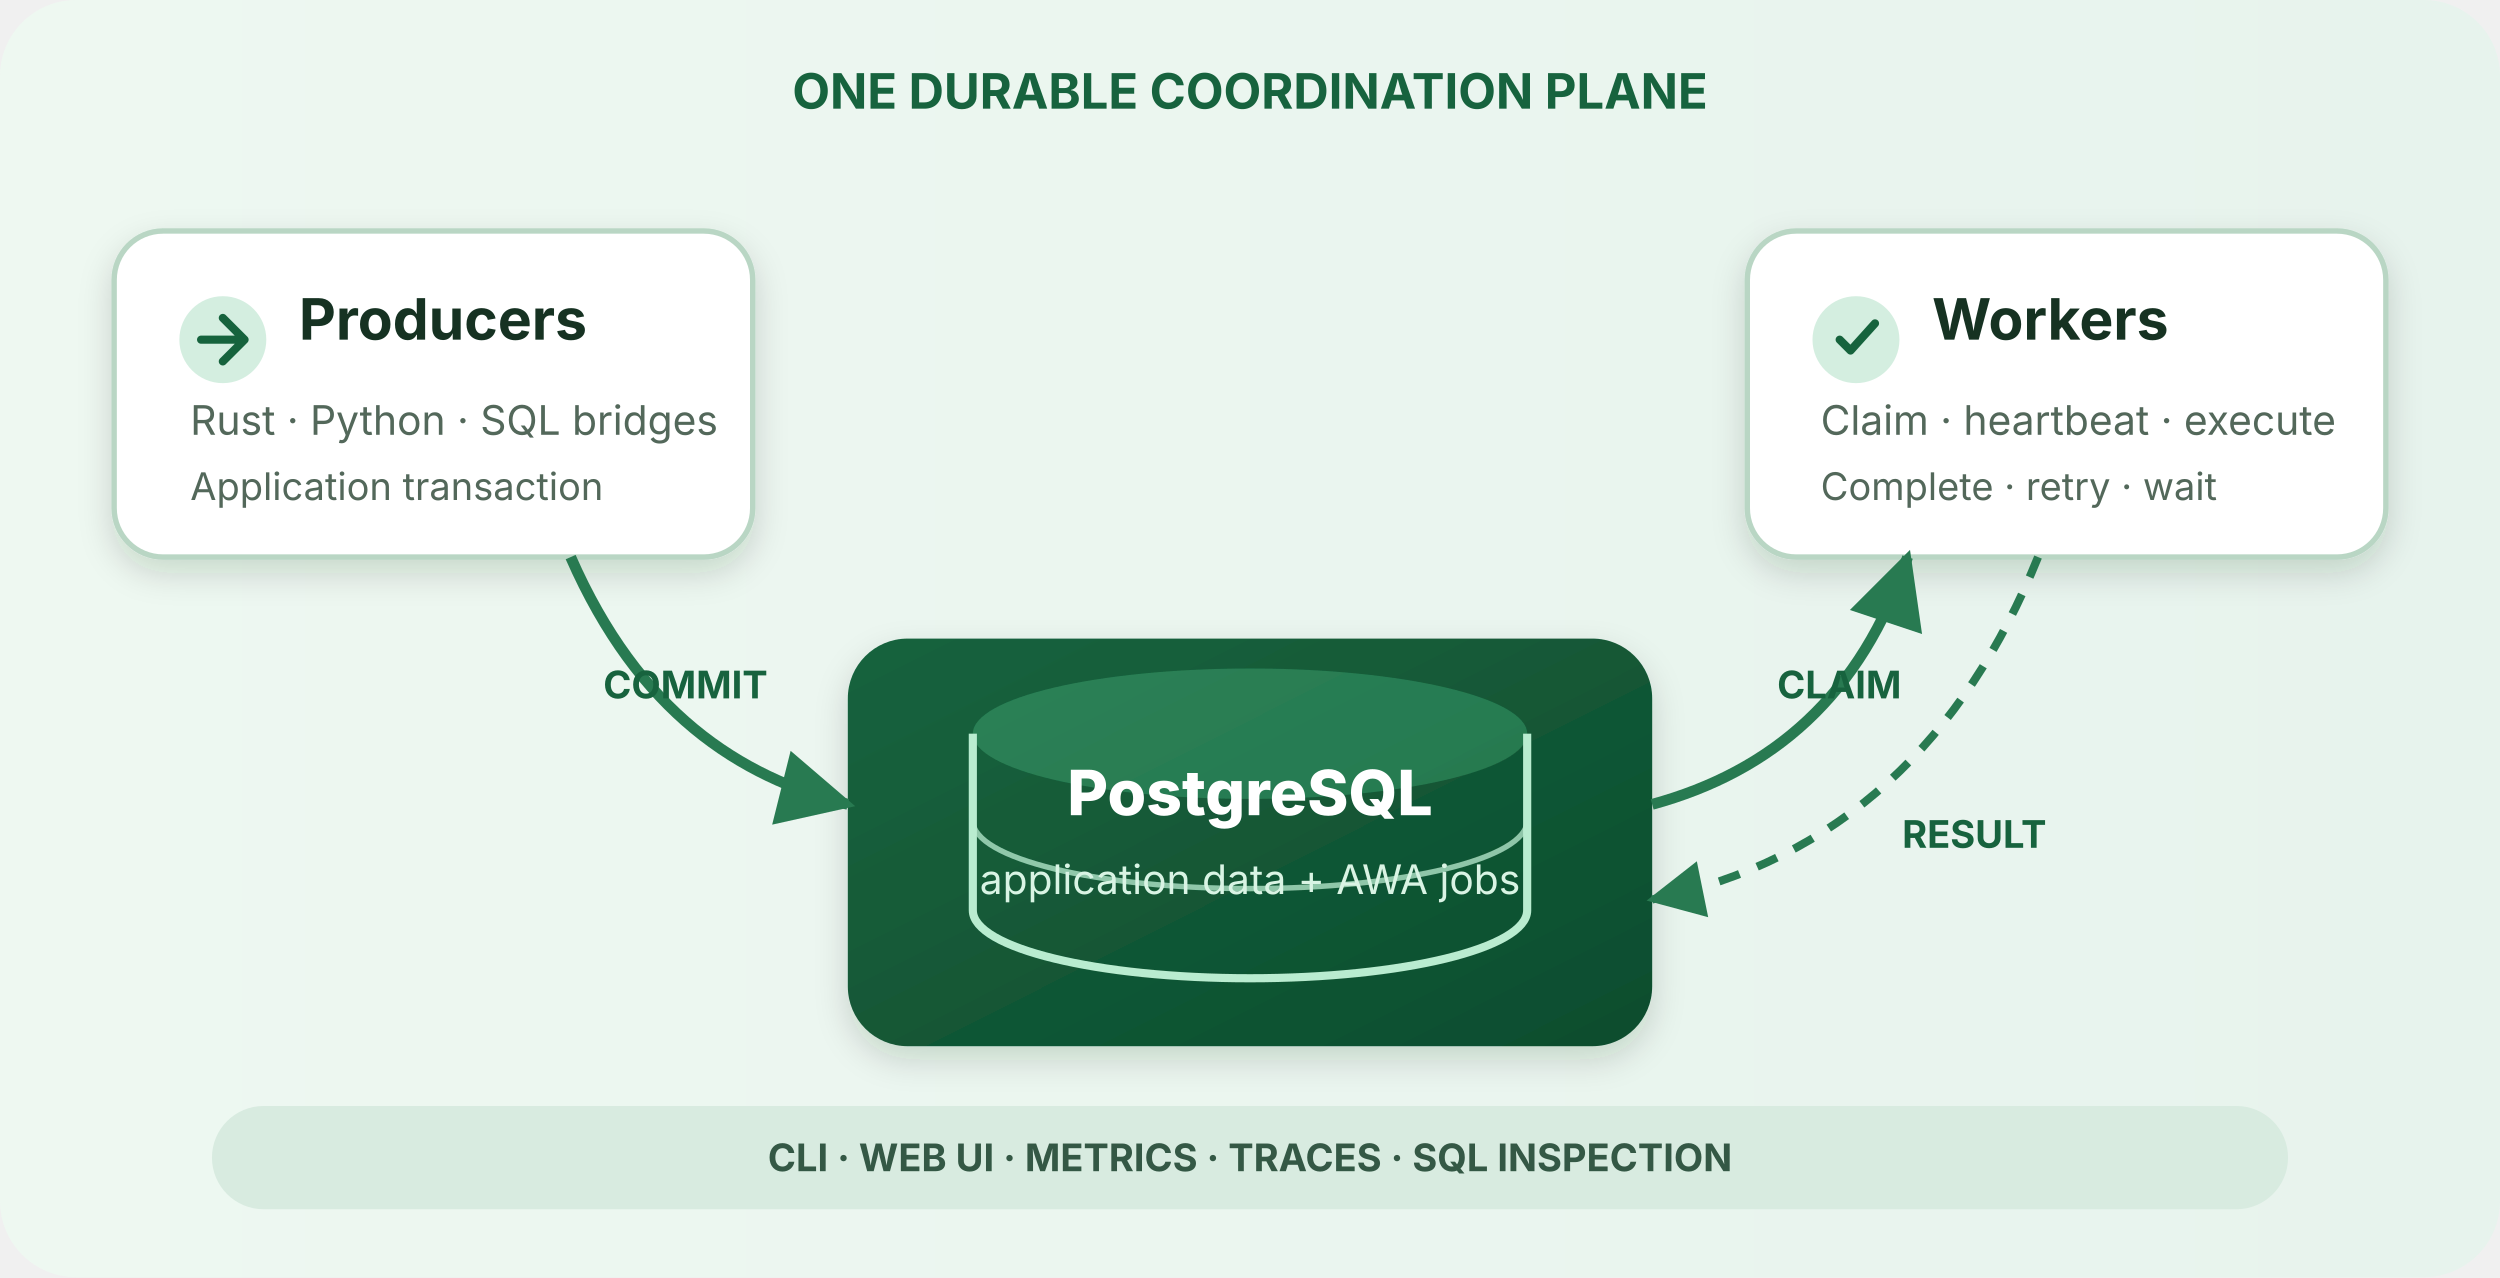
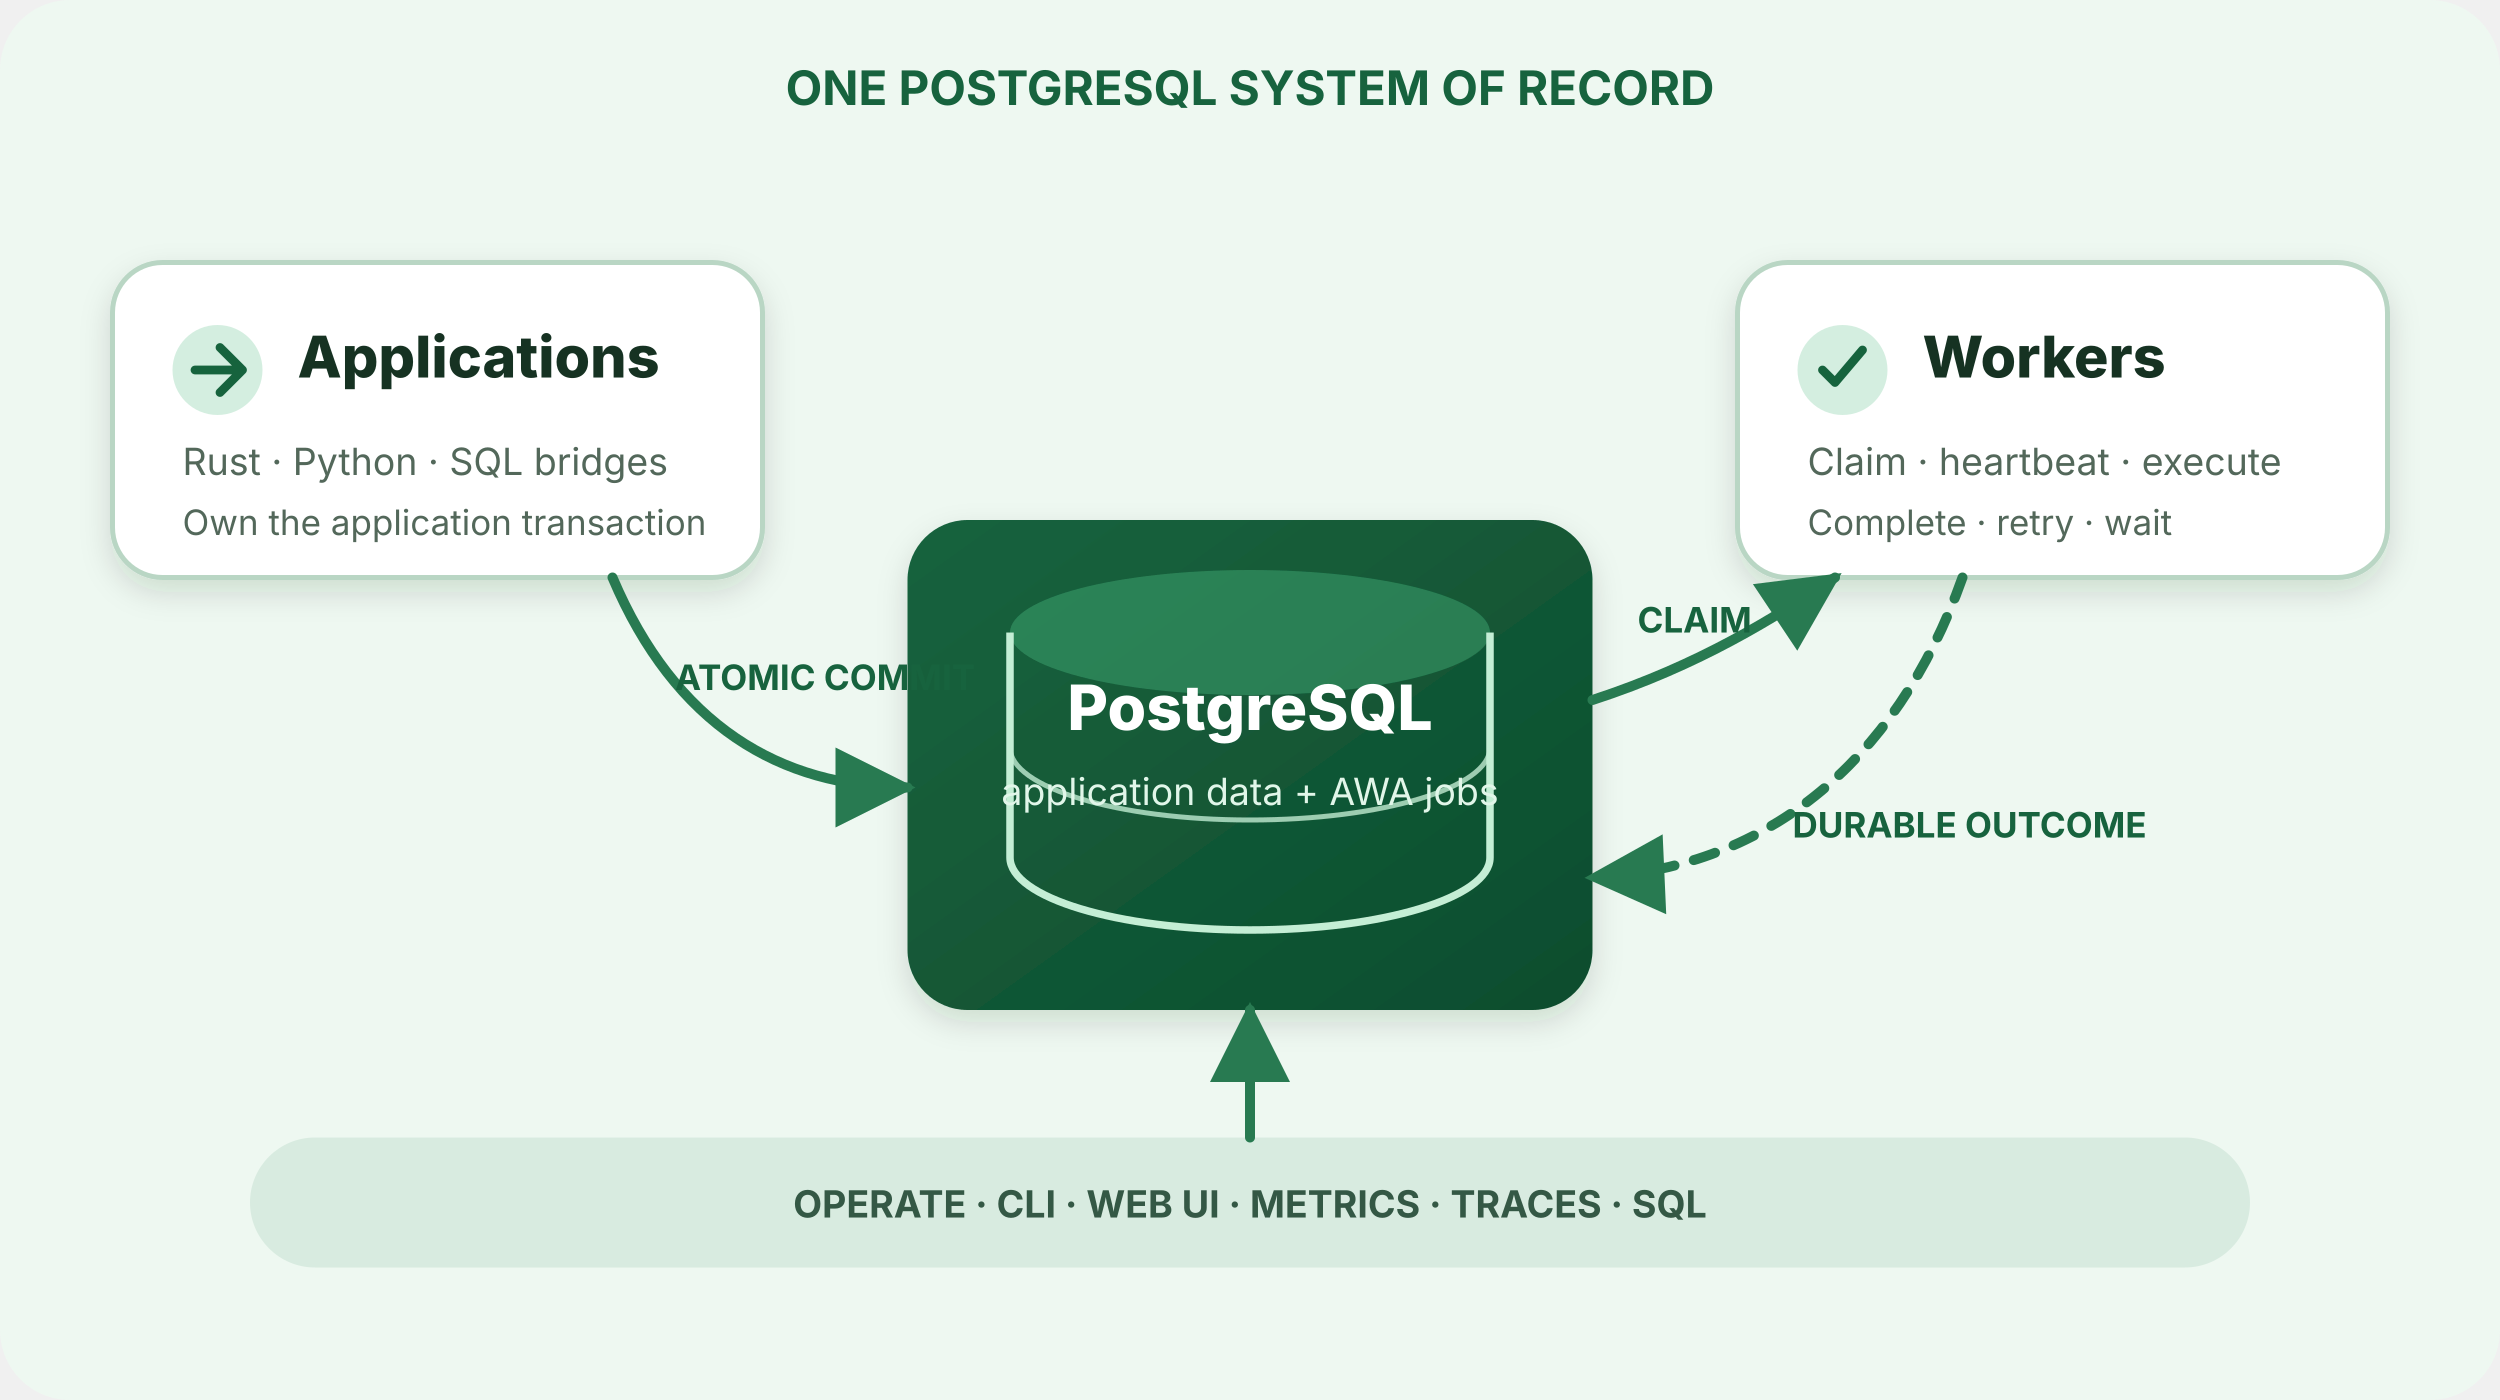
- <svg xmlns="http://www.w3.org/2000/svg" viewBox="0 0 920 470" role="img">
+ <svg xmlns="http://www.w3.org/2000/svg" viewBox="0 0 1000 560" role="img" aria-labelledby="title desc">
  <defs>
-     <linearGradient id="bg" x1="0" x2="1">
-       <stop offset="0" stop-color="#eef8f1" />
-       <stop offset="1" stop-color="#e7f3ed" />
-     </linearGradient>
    <linearGradient id="db" x1="0" y1="0" x2="1" y2="1">
      <stop offset="0" stop-color="#17633e" />
      <stop offset="1" stop-color="#0d4d2e" />
    </linearGradient>
-     <marker id="arrow" viewBox="0 0 10 10" refX="9" refY="5" markerWidth="7" markerHeight="7" orient="auto-start-reverse">
-       <path d="M0 0 10 5 0 10z" fill="#287a51" />
+     <marker id="arrow" viewBox="0 0 10 10" refX="9" refY="5" markerWidth="8" markerHeight="8" orient="auto">
+       <path d="M0 0 10 5 0 10z" fill="context-stroke" />
    </marker>
-     <filter id="shadow" x="-20%" y="-20%" width="140%" height="140%">
-       <feDropShadow dx="0" dy="5" stdDeviation="6" flood-color="#10341f" flood-opacity=".16" />
+     <filter id="shadow" x="-20%" y="-20%" width="140%" height="150%">
+       <feDropShadow dx="0" dy="5" stdDeviation="6" flood-color="#10341f" flood-opacity=".14" />
    </filter>
+     <style>
+       .surface{fill:#fff;stroke:#b9d6c4}.heading{fill:#173324}.copy{fill:#52675a}.line{fill:none;stroke:#287a51;stroke-width:4;stroke-linecap:round;stroke-linejoin:round}.label{fill:#17633e}.canvas{fill:#eef8f1}.tooling{fill:#d8ebe0}.tooling-text{fill:#345845}
+       @media (prefers-color-scheme:dark){.canvas{fill:#101713}.surface{fill:#17221b;stroke:#3f6b50}.heading{fill:#eff8f2}.copy{fill:#b9c9bf}.line{stroke:#55c58a}.label{fill:#8de2b1}.tooling{fill:#20392b}.tooling-text{fill:#c8ded0}}
+     </style>
  </defs>
-   <rect width="920" height="470" rx="28" fill="url(#bg)" />
+   <rect class="canvas" width="1000" height="560" rx="28" />
  <g font-family="Inter,system-ui,sans-serif">
-     <text x="460" y="40" text-anchor="middle" font-size="18" font-weight="700" fill="#17633e">ONE DURABLE COORDINATION PLANE</text>
+     <text class="label" x="500" y="42" text-anchor="middle" font-size="19" font-weight="750">ONE POSTGRESQL SYSTEM OF RECORD</text>
    <g filter="url(#shadow)">
-       <rect x="42" y="85" width="235" height="120" rx="18" fill="#fff" stroke="#b9d6c4" stroke-width="2" />
-       <circle cx="82" cy="125" r="16" fill="#d4eee0" />
-       <path d="M74 125h16m-8-8 8 8-8 8" fill="none" stroke="#17633e" stroke-width="3" stroke-linecap="round" stroke-linejoin="round" />
-       <text x="110" y="125" font-size="21" font-weight="750" fill="#173324">Producers</text>
-       <text x="70" y="160" font-size="15" fill="#52675a">Rust · Python · SQL bridges</text>
-       <text x="70" y="184" font-size="14" fill="#52675a">Application transaction</text>
-       <rect x="643" y="85" width="235" height="120" rx="18" fill="#fff" stroke="#b9d6c4" stroke-width="2" />
-       <circle cx="683" cy="125" r="16" fill="#d4eee0" />
-       <path d="M677 125l4 4 9-10" fill="none" stroke="#17633e" stroke-width="3" stroke-linecap="round" stroke-linejoin="round" />
-       <text x="711" y="125" font-size="21" font-weight="750" fill="#173324">Workers</text>
-       <text x="670" y="160" font-size="15" fill="#52675a">Claim · heartbeat · execute</text>
-       <text x="670" y="184" font-size="14" fill="#52675a">Complete · retry · wait</text>
-       <rect x="312" y="235" width="296" height="150" rx="22" fill="url(#db)" />
-       <ellipse cx="460" cy="270" rx="102" ry="24" fill="#55c58a" opacity=".32" />
-       <path d="M358 270v65c0 14 46 25 102 25s102-11 102-25v-65" fill="none" stroke="#b9ecd0" stroke-width="3" />
-       <path d="M358 302c0 14 46 25 102 25s102-11 102-25" fill="none" stroke="#b9ecd0" stroke-width="2" opacity=".75" />
-       <text x="460" y="300" text-anchor="middle" font-size="23" font-weight="760" fill="#fff">PostgreSQL</text>
-       <text x="460" y="329" text-anchor="middle" font-size="15" fill="#d9f4e4">application data + AWA jobs</text>
+       <rect class="surface" x="45" y="105" width="260" height="126" rx="20" stroke-width="2" />
+       <circle cx="87" cy="148" r="18" fill="#d4eee0" />
+       <path d="M78 148h18m-8-9 9 9-9 9" fill="none" stroke="#17633e" stroke-width="3.5" stroke-linecap="round" stroke-linejoin="round" />
+       <text class="heading" x="119" y="151" font-size="23" font-weight="760">Applications</text>
+       <text class="copy" x="73" y="190" font-size="15">Rust · Python · SQL bridges</text>
+       <text class="copy" x="73" y="214" font-size="14">Own the application transaction</text>
+       <rect x="363" y="208" width="274" height="196" rx="24" fill="url(#db)" />
+       <ellipse cx="500" cy="253" rx="96" ry="25" fill="#55c58a" opacity=".35" />
+       <path d="M404 253v90c0 16 43 29 96 29s96-13 96-29v-90" fill="none" stroke="#c4eed5" stroke-width="3" />
+       <path d="M404 299c0 16 43 29 96 29s96-13 96-29" fill="none" stroke="#c4eed5" stroke-width="2" opacity=".78" />
+       <text x="500" y="292" text-anchor="middle" font-size="25" font-weight="760" fill="#fff">PostgreSQL</text>
+       <text x="500" y="322" text-anchor="middle" font-size="15" fill="#e1f6e9">application data + AWA jobs</text>
+       <rect class="surface" x="695" y="105" width="260" height="126" rx="20" stroke-width="2" />
+       <circle cx="737" cy="148" r="18" fill="#d4eee0" />
+       <path d="M729 148l5 5 11-13" fill="none" stroke="#17633e" stroke-width="3.5" stroke-linecap="round" stroke-linejoin="round" />
+       <text class="heading" x="769" y="151" font-size="23" font-weight="760">Workers</text>
+       <text class="copy" x="723" y="190" font-size="15">Claim · heartbeat · execute</text>
+       <text class="copy" x="723" y="214" font-size="14">Complete · retry · wait</text>
    </g>
-     <path d="M210 205c25 57 62 81 102 91" fill="none" stroke="#287a51" stroke-width="4" marker-end="url(#arrow)" />
-     <text x="222" y="257" font-size="14" font-weight="650" fill="#17633e">COMMIT</text>
-     <path d="M608 296c44-12 77-40 94-91" fill="none" stroke="#287a51" stroke-width="4" marker-end="url(#arrow)" />
-     <text x="654" y="257" font-size="14" font-weight="650" fill="#17633e">CLAIM</text>
-     <path d="M750 205c-27 67-73 112-142 126" fill="none" stroke="#287a51" stroke-width="3" stroke-dasharray="8 7" marker-end="url(#arrow)" />
-     <text x="700" y="312" font-size="14" font-weight="650" fill="#17633e">RESULT</text>
+     <path class="line" d="M245 231 C270 290 312 315 363 315" marker-end="url(#arrow)" />
+     <text class="label" x="270" y="276" font-size="14" font-weight="700">ATOMIC COMMIT</text>
+     <path class="line" d="M637 280 C680 266 710 247 734 231" marker-end="url(#arrow)" />
+     <text class="label" x="655" y="253" font-size="14" font-weight="700">CLAIM</text>
+     <path class="line" d="M785 231 C758 307 704 348 637 351" stroke-dasharray="9 8" marker-end="url(#arrow)" />
+     <text class="label" x="717" y="335" font-size="14" font-weight="700">DURABLE OUTCOME</text>
    <g>
-       <rect x="78" y="407" width="764" height="38" rx="19" fill="#d8ebe0" />
-       <text x="460" y="431" text-anchor="middle" font-size="14" font-weight="650" fill="#345845">CLI · WEB UI · METRICS · TRACES · SQL INSPECTION</text>
+       <rect class="tooling" x="100" y="455" width="800" height="52" rx="26" />
+       <text class="tooling-text" x="500" y="487" text-anchor="middle" font-size="15" font-weight="700">OPERATE · CLI · WEB UI · METRICS · TRACES · SQL</text>
+       <path class="line" d="M500 455V404" stroke-width="3" marker-end="url(#arrow)" />
    </g>
  </g>
</svg>
